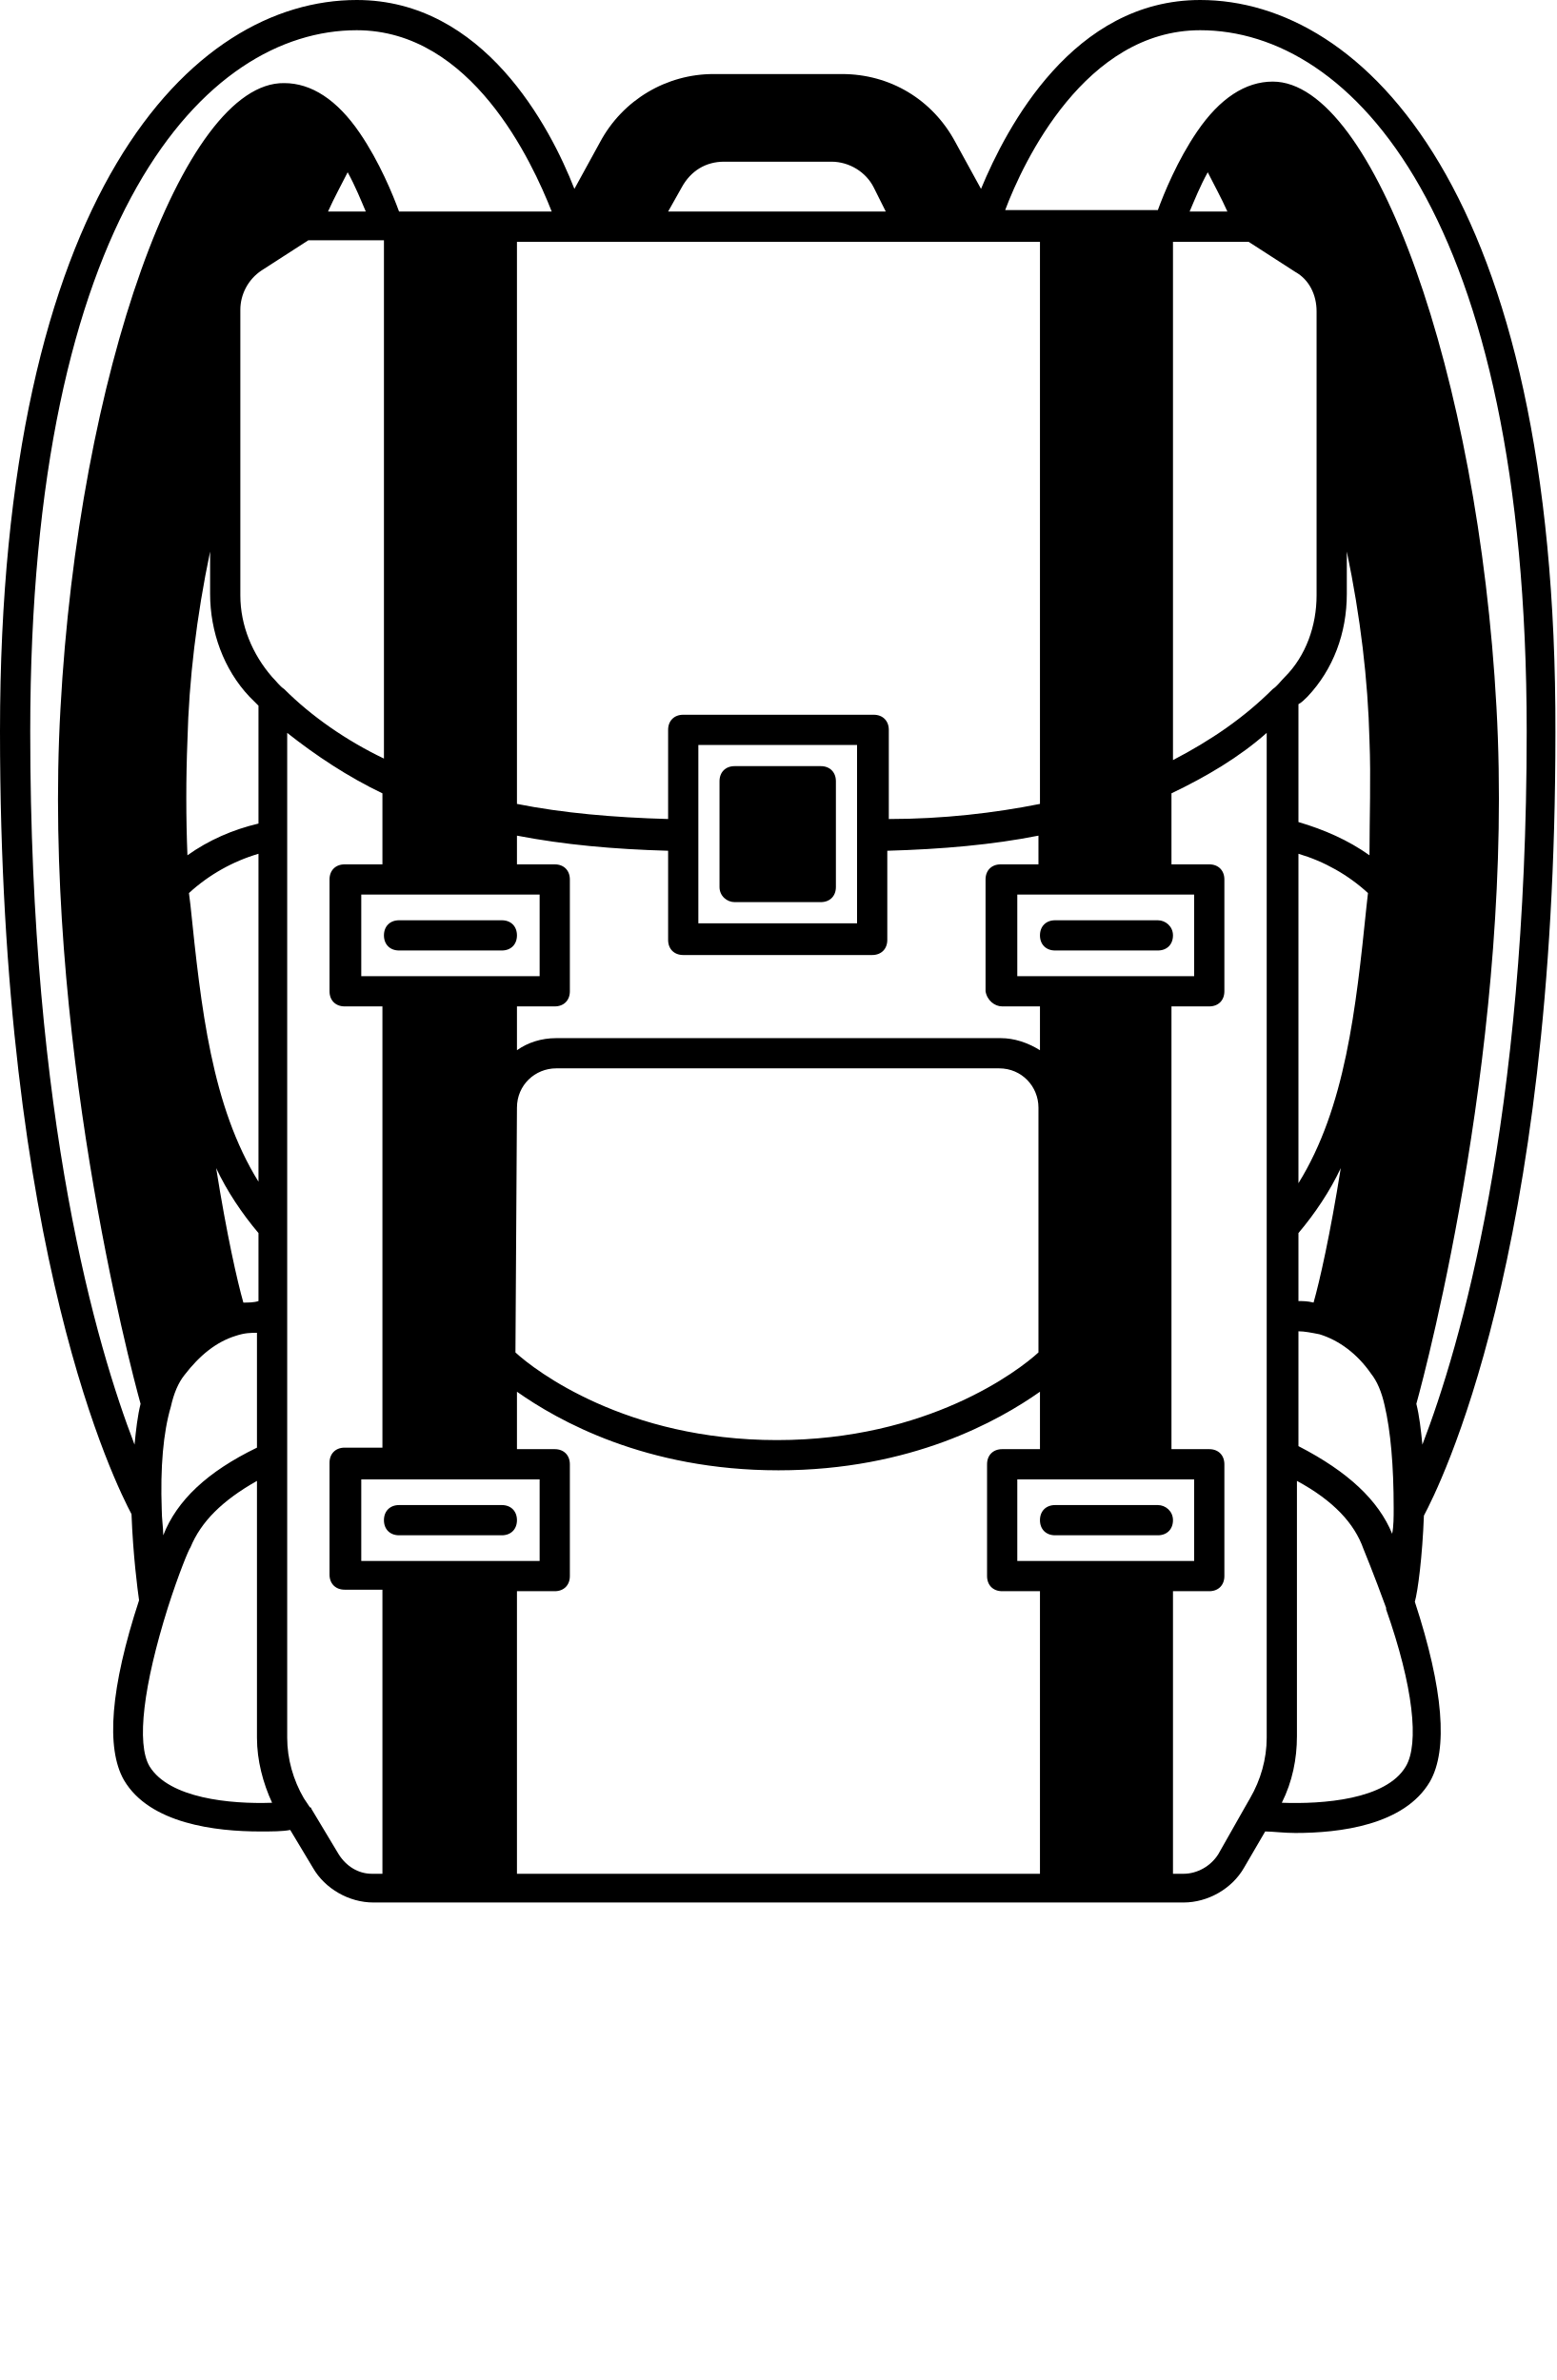
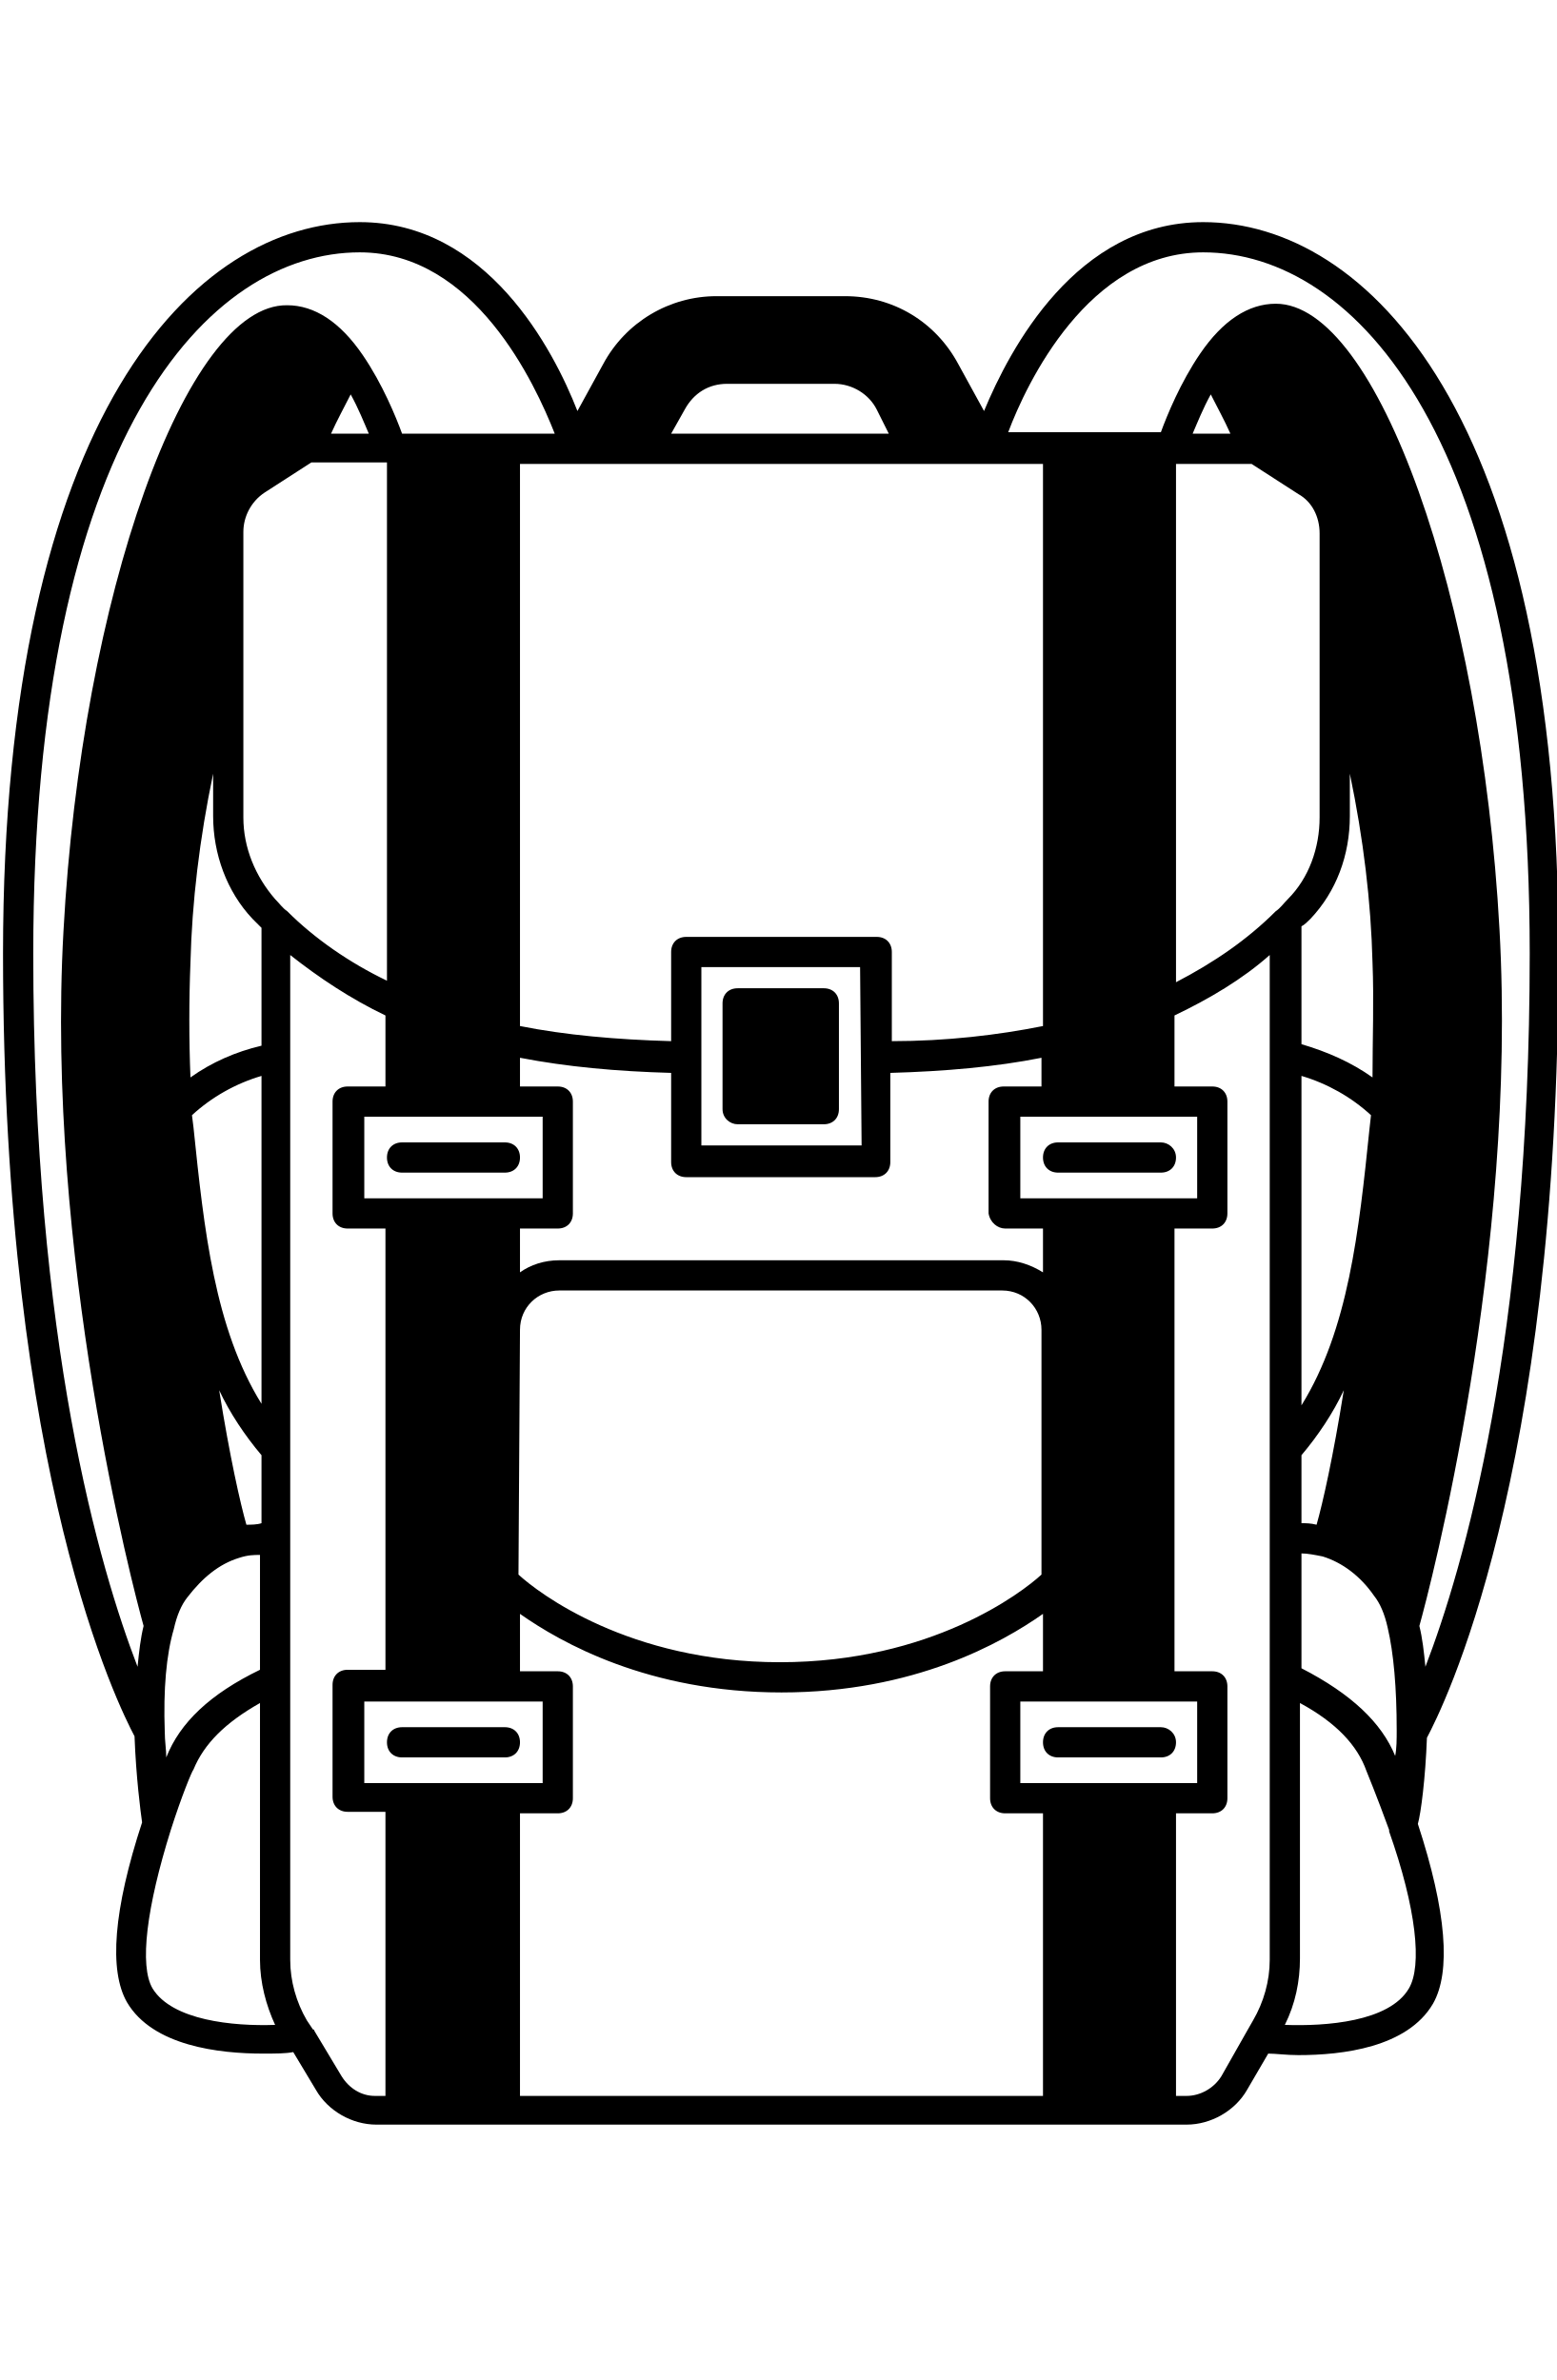
<svg xmlns="http://www.w3.org/2000/svg" version="1.1" id="Layer_1" x="0px" y="0px" viewBox="0 0 103 157.5" style="enable-background:new 0 0 103 157.5;" xml:space="preserve">
  <g>
-     <path d="M48.6,59.7h5.7c0.6,0,1-0.4,1-1v-7c0-0.6-0.4-1-1-1h-5.7c-0.6,0-1,0.4-1,1v7C47.6,59.3,48.1,59.7,48.6,59.7z" />
-     <path d="M26.4,101.6h6.8c0.6,0,1-0.4,1-1s-0.4-1-1-1h-6.8c-0.6,0-1,0.4-1,1S25.8,101.6,26.4,101.6z" />
-     <path d="M26.4,62.9h6.8c0.6,0,1-0.4,1-1s-0.4-1-1-1h-6.8c-0.6,0-1,0.4-1,1S25.8,62.9,26.4,62.9z" />
-     <path d="M76.6,99.6h-6.8c-0.6,0-1,0.4-1,1s0.4,1,1,1h6.8c0.6,0,1-0.4,1-1S77.1,99.6,76.6,99.6z" />
-     <path d="M76.6,60.9h-6.8c-0.6,0-1,0.4-1,1s0.4,1,1,1h6.8c0.6,0,1-0.4,1-1S77.1,60.9,76.6,60.9z" />
-     <path d="M94.2,100.3c1-1.9,8.7-17,8.7-51.8C103,12.7,90.2,0,79.4,0C71,0,66.6,8.4,64.9,12.5l-1.7-3.1c-1.5-2.8-4.3-4.5-7.5-4.5   h-8.5c-3.1,0-6,1.7-7.5,4.5l-1.7,3.1C36.4,8.4,32,0,23.6,0C12.7,0,0,12.7,0,48.4c0,34.7,7.7,49.9,8.7,51.8c0.1,2.7,0.4,5,0.5,5.7   c-1.9,5.8-2.2,9.8-1,11.9c1.7,2.9,6.1,3.4,9,3.4c0.8,0,1.5,0,2-0.1l1.5,2.5c0.8,1.4,2.4,2.3,4,2.3h53.6c1.6,0,3.2-0.9,4-2.3   l1.4-2.4c0.5,0,1.2,0.1,2,0.1c2.9,0,7.2-0.5,8.9-3.4c1.2-2.1,0.9-6.1-1-11.9C93.8,105.3,94.1,103,94.2,100.3z M85.9,95.7v-7.6   c0.4,0,0.9,0.1,1.4,0.2c1.3,0.4,2.5,1.3,3.4,2.6c0.4,0.5,0.7,1.2,0.9,2.1c0.4,1.7,0.6,4,0.6,6.8c0,0.6,0,1.2-0.1,1.7   C91.2,99.3,89.2,97.4,85.9,95.7z M24.2,14h-2.5c0.4-0.9,0.9-1.8,1.3-2.6C23.5,12.3,23.9,13.3,24.2,14z M45.1,12.4   c0.6-1.1,1.6-1.7,2.8-1.7H55c1.2,0,2.3,0.7,2.8,1.7l0.8,1.6H44.2L45.1,12.4z M68.8,16v37.2c-3,0.6-6.4,1-10,1v-5.9c0-0.6-0.4-1-1-1   H45.2c-0.6,0-1,0.4-1,1v5.9c-3.6-0.1-7-0.4-10-1V16H68.8z M86.5,46.1c1.7-1.8,2.6-4.2,2.6-6.8v-2.8c0.9,4.3,1.4,8.5,1.5,12.5   c0.1,2.5,0,5.1,0,7.6c-1.4-1-3-1.7-4.7-2.2v-7.8C86.1,46.5,86.3,46.3,86.5,46.1z M85.9,56.5c1.7,0.5,3.3,1.4,4.6,2.6L90.4,60   c-0.7,6.8-1.4,13.3-4.5,18.3V56.5z M85.9,81.6c1.1-1.3,2.1-2.8,2.8-4.3c-0.7,4.4-1.4,7.5-1.8,8.9c-0.4-0.1-0.7-0.1-1-0.1L85.9,81.6   L85.9,81.6z M79.9,11.4c0.4,0.8,0.9,1.7,1.3,2.6h-2.5C79,13.3,79.4,12.3,79.9,11.4z M66.3,66.6h2.5v2.9c-0.8-0.5-1.7-0.8-2.6-0.8   H36.8c-1,0-1.9,0.3-2.6,0.8v-2.9h2.5c0.6,0,1-0.4,1-1v-7.4c0-0.6-0.4-1-1-1h-2.5v-1.9c3.1,0.6,6.4,0.9,10,1v5.9c0,0.6,0.4,1,1,1   h12.5c0.6,0,1-0.4,1-1v-5.9c3.6-0.1,7-0.4,10-1v1.9h-2.5c-0.6,0-1,0.4-1,1v7.4C65.3,66.2,65.8,66.6,66.3,66.6z M34.2,73.3   c0-1.5,1.2-2.6,2.6-2.6h29.3c1.5,0,2.6,1.2,2.6,2.6v16.2c-1.3,1.2-7.3,5.8-17.3,5.8c-10,0-16-4.6-17.3-5.8L34.2,73.3L34.2,73.3z    M56.8,61.1H46.2V49.3h10.5V61.1z M17.1,78.2c-3.1-5-3.8-11.5-4.5-18.3l-0.1-0.8c1.3-1.2,2.9-2.1,4.6-2.6V78.2z M16.1,86.2   c-0.4-1.4-1.1-4.5-1.8-8.9c0.7,1.5,1.7,3,2.8,4.3v4.5C16.8,86.2,16.4,86.2,16.1,86.2z M12.4,56.6c-0.1-2.5-0.1-5.1,0-7.6   c0.1-4,0.6-8.2,1.5-12.5v2.8c0,2.5,0.9,5,2.6,6.8c0.2,0.2,0.4,0.4,0.6,0.6v7.8C15.4,54.9,13.8,55.6,12.4,56.6z M10.8,101.6   c0-0.5-0.1-1.1-0.1-1.7c-0.1-2.8,0.1-5.1,0.6-6.8c0.2-0.9,0.5-1.6,0.9-2.1c1-1.3,2.1-2.2,3.4-2.6c0.6-0.2,1-0.2,1.4-0.2v7.6   C13.7,97.4,11.7,99.3,10.8,101.6z M18.8,45.6c-0.3-0.2-0.5-0.5-0.8-0.8c-1.3-1.5-2.1-3.4-2.1-5.4V20.5c0-1,0.5-2,1.4-2.6l3.1-2h5   v34.3C22.9,49,20.6,47.4,18.8,45.6z M35.7,59.2v5.4H23.9v-5.4H35.7z M35.7,97.9v5.4H23.9v-5.4H35.7z M34.2,105.3h2.5   c0.6,0,1-0.4,1-1v-7.4c0-0.6-0.4-1-1-1h-2.5v-3.8c2.7,1.9,8.5,5.2,17.3,5.2c8.8,0,14.6-3.3,17.3-5.2v3.8h-2.5c-0.6,0-1,0.4-1,1v7.4   c0,0.6,0.4,1,1,1h2.5V124H34.2V105.3z M67.3,103.3v-5.4H79v5.4H67.3z M67.3,64.6v-5.4H79v5.4H67.3z M77.6,16h5l3.1,2   c0.9,0.5,1.4,1.5,1.4,2.6v18.8c0,2-0.7,4-2.1,5.4c-0.3,0.3-0.5,0.6-0.8,0.8c-1.9,1.9-4.1,3.4-6.6,4.7C77.6,50.3,77.6,16,77.6,16z    M79.4,2c10,0,21.6,12.2,21.6,46.4c0,25.7-4.4,40.7-6.9,47.2c-0.1-1-0.2-1.9-0.4-2.7c0.7-2.5,6.5-24.6,5.3-46.1   C97.8,24.8,90.9,5.4,84.2,5.4c-1.8,0-3.5,1.1-5,3.3c0,0,0,0,0,0c0,0,0,0,0,0c-1.3,1.9-2.2,4.1-2.6,5.2H66.5   C67.7,10.7,71.8,2,79.4,2z M23.6,2c7.6,0,11.6,8.7,12.9,12H26.4c-0.4-1.1-1.3-3.3-2.6-5.2c0,0,0,0,0,0c0,0,0,0,0,0   c-1.5-2.2-3.2-3.3-5-3.3C12.1,5.4,5.2,24.8,4,46.9c-1.2,21.4,4.6,43.5,5.3,46c-0.2,0.8-0.3,1.7-0.4,2.7C6.4,89.1,2,74.2,2,48.4   C2,14.2,13.6,2,23.6,2z M9.9,116.9c-0.9-1.5-0.4-5.4,1.2-10.5c0.7-2.2,1.4-3.9,1.5-4c0.7-1.7,2.1-3.1,4.4-4.4v17c0,1.5,0.4,3,1,4.3   C15.2,119.4,11.2,119,9.9,116.9z M22.4,122.7l-1.8-3c0,0,0-0.1-0.1-0.1l-0.4-0.6c-0.7-1.2-1.1-2.6-1.1-4V48.5c1.9,1.5,4,2.9,6.3,4   v4.7h-2.5c-0.6,0-1,0.4-1,1v7.4c0,0.6,0.4,1,1,1h2.5v29.2h-2.5c-0.6,0-1,0.4-1,1v7.4c0,0.6,0.4,1,1,1h2.5V124h-0.7   C23.7,124,22.9,123.5,22.4,122.7z M80.6,122.7c-0.5,0.8-1.4,1.3-2.3,1.3h-0.7v-18.7H80c0.6,0,1-0.4,1-1v-7.4c0-0.6-0.4-1-1-1h-2.5   V66.6H80c0.6,0,1-0.4,1-1v-7.4c0-0.6-0.4-1-1-1h-2.5v-4.7c2.3-1.1,4.5-2.4,6.3-4V115c0,1.4-0.4,2.8-1.1,4l-0.4,0.7c0,0,0,0,0,0   L80.6,122.7z M93,116.9c-1.3,2.2-5.5,2.5-8.2,2.4c0.7-1.4,1-2.9,1-4.4V98c2.4,1.3,3.8,2.8,4.4,4.5c0,0,0.7,1.7,1.5,3.9   c0,0,0,0.1,0,0.1c0,0,0,0,0,0C93.5,111.6,93.9,115.4,93,116.9z" />
+     <path d="M48.8,74.4h5.7c0.6,0,1-0.4,1-1v-7c0-0.6-0.4-1-1-1h-5.7c-0.6,0-1,0.4-1,1v7C47.8,74,48.3,74.4,48.8,74.4z" />
+     <path d="M26.6,116.3h6.8c0.6,0,1-0.4,1-1s-0.4-1-1-1h-6.8c-0.6,0-1,0.4-1,1S26,116.3,26.6,116.3z" />
+     <path d="M26.6,77.6h6.8c0.6,0,1-0.4,1-1s-0.4-1-1-1h-6.8c-0.6,0-1,0.4-1,1S26,77.6,26.6,77.6z" />
+     <path d="M76.8,114.3H70c-0.6,0-1,0.4-1,1s0.4,1,1,1h6.8c0.6,0,1-0.4,1-1S77.3,114.3,76.8,114.3z" />
+     <path d="M76.8,75.6H70c-0.6,0-1,0.4-1,1s0.4,1,1,1h6.8c0.6,0,1-0.4,1-1S77.3,75.6,76.8,75.6z" />
+     <path d="M94.4,115c1-1.9,8.7-17,8.7-51.8c0.1-35.8-12.7-48.5-23.5-48.5c-8.4,0-12.8,8.4-14.5,12.5l-1.7-3.1   c-1.5-2.8-4.3-4.5-7.5-4.5h-8.5c-3.1,0-6,1.7-7.5,4.5l-1.7,3.1c-1.6-4.1-6-12.5-14.4-12.5c-10.9,0-23.6,12.7-23.6,48.4   c0,34.7,7.7,49.9,8.7,51.8c0.1,2.7,0.4,5,0.5,5.7c-1.9,5.8-2.2,9.8-1,11.9c1.7,2.9,6.1,3.4,9,3.4c0.8,0,1.5,0,2-0.1l1.5,2.5   c0.8,1.4,2.4,2.3,4,2.3h53.6c1.6,0,3.2-0.9,4-2.3l1.4-2.4c0.5,0,1.2,0.1,2,0.1c2.9,0,7.2-0.5,8.9-3.4c1.2-2.1,0.9-6.1-1-11.9   C94,120,94.3,117.7,94.4,115z M86.1,110.4v-7.6c0.4,0,0.9,0.1,1.4,0.2c1.3,0.4,2.5,1.3,3.4,2.6c0.4,0.5,0.7,1.2,0.9,2.1   c0.4,1.7,0.6,4,0.6,6.8c0,0.6,0,1.2-0.1,1.7C91.4,114,89.4,112.1,86.1,110.4z M24.4,28.7h-2.5c0.4-0.9,0.9-1.8,1.3-2.6   C23.7,27,24.1,28,24.4,28.7z M45.3,27.1c0.6-1.1,1.6-1.7,2.8-1.7h7.1c1.2,0,2.3,0.7,2.8,1.7l0.8,1.6H44.4L45.3,27.1z M69,30.7v37.2   c-3,0.6-6.4,1-10,1V63c0-0.6-0.4-1-1-1H45.4c-0.6,0-1,0.4-1,1v5.9c-3.6-0.1-7-0.4-10-1V30.7H69z M86.7,60.8   c1.7-1.8,2.6-4.2,2.6-6.8v-2.8c0.9,4.3,1.4,8.5,1.5,12.5c0.1,2.5,0,5.1,0,7.6c-1.4-1-3-1.7-4.7-2.2v-7.8   C86.3,61.2,86.5,61,86.7,60.8z M86.1,71.2c1.7,0.5,3.3,1.4,4.6,2.6l-0.1,0.9C89.9,81.5,89.2,88,86.1,93V71.2z M86.1,96.3   c1.1-1.3,2.1-2.8,2.8-4.3c-0.7,4.4-1.4,7.5-1.8,8.9c-0.4-0.1-0.7-0.1-1-0.1V96.3L86.1,96.3z M80.1,26.1c0.4,0.8,0.9,1.7,1.3,2.6   h-2.5C79.2,28,79.6,27,80.1,26.1z M66.5,81.3H69v2.9c-0.8-0.5-1.7-0.8-2.6-0.8H37c-1,0-1.9,0.3-2.6,0.8v-2.9h2.5c0.6,0,1-0.4,1-1   v-7.4c0-0.6-0.4-1-1-1h-2.5V70c3.1,0.6,6.4,0.9,10,1v5.9c0,0.6,0.4,1,1,1h12.5c0.6,0,1-0.4,1-1V71c3.6-0.1,7-0.4,10-1v1.9h-2.5   c-0.6,0-1,0.4-1,1v7.4C65.5,80.9,66,81.3,66.5,81.3z M34.4,88c0-1.5,1.2-2.6,2.6-2.6h29.3c1.5,0,2.6,1.2,2.6,2.6v16.2   c-1.3,1.2-7.3,5.8-17.3,5.8s-16-4.6-17.3-5.8L34.4,88L34.4,88z M57,75.8H46.4V64h10.5L57,75.8L57,75.8z M17.3,92.9   c-3.1-5-3.8-11.5-4.5-18.3l-0.1-0.8c1.3-1.2,2.9-2.1,4.6-2.6V92.9z M16.3,100.9c-0.4-1.4-1.1-4.5-1.8-8.9c0.7,1.5,1.7,3,2.8,4.3   v4.5C17,100.9,16.6,100.9,16.3,100.9z M12.6,71.3c-0.1-2.5-0.1-5.1,0-7.6c0.1-4,0.6-8.2,1.5-12.5V54c0,2.5,0.9,5,2.6,6.8   c0.2,0.2,0.4,0.4,0.6,0.6v7.8C15.6,69.6,14,70.3,12.6,71.3z M11,116.3c0-0.5-0.1-1.1-0.1-1.7c-0.1-2.8,0.1-5.1,0.6-6.8   c0.2-0.9,0.5-1.6,0.9-2.1c1-1.3,2.1-2.2,3.4-2.6c0.6-0.2,1-0.2,1.4-0.2v7.6C13.9,112.1,11.9,114,11,116.3z M19,60.3   c-0.3-0.2-0.5-0.5-0.8-0.8c-1.3-1.5-2.1-3.4-2.1-5.4V35.2c0-1,0.5-2,1.4-2.6l3.1-2h5v34.3C23.1,63.7,20.8,62.1,19,60.3z M35.9,73.9   v5.4H24.1v-5.4C24.1,73.9,35.9,73.9,35.9,73.9z M35.9,112.6v5.4H24.1v-5.4H35.9z M34.4,120h2.5c0.6,0,1-0.4,1-1v-7.4   c0-0.6-0.4-1-1-1h-2.5v-3.8c2.7,1.9,8.5,5.2,17.3,5.2s14.6-3.3,17.3-5.2v3.8h-2.5c-0.6,0-1,0.4-1,1v7.4c0,0.6,0.4,1,1,1H69v18.7   H34.4V120z M67.5,118v-5.4h11.7v5.4H67.5z M67.5,79.3v-5.4h11.7v5.4H67.5z M77.8,30.7h5l3.1,2c0.9,0.5,1.4,1.5,1.4,2.6v18.8   c0,2-0.7,4-2.1,5.4c-0.3,0.3-0.5,0.6-0.8,0.8c-1.9,1.9-4.1,3.4-6.6,4.7C77.8,65,77.8,30.7,77.8,30.7z M79.6,16.7   c10,0,21.6,12.2,21.6,46.4c0,25.7-4.4,40.7-6.9,47.2c-0.1-1-0.2-1.9-0.4-2.7c0.7-2.5,6.5-24.6,5.3-46.1c-1.2-22-8.1-41.4-14.8-41.4   c-1.8,0-3.5,1.1-5,3.3l0,0l0,0c-1.3,1.9-2.2,4.1-2.6,5.2H66.7C67.9,25.4,72,16.7,79.6,16.7z M23.8,16.7c7.6,0,11.6,8.7,12.9,12   H26.6c-0.4-1.1-1.3-3.3-2.6-5.2l0,0l0,0c-1.5-2.2-3.2-3.3-5-3.3C12.3,20.1,5.4,39.5,4.2,61.6C3,83,8.8,105.1,9.5,107.6   c-0.2,0.8-0.3,1.7-0.4,2.7c-2.5-6.5-6.9-21.4-6.9-47.2C2.2,28.9,13.8,16.7,23.8,16.7z M10.1,131.6c-0.9-1.5-0.4-5.4,1.2-10.5   c0.7-2.2,1.4-3.9,1.5-4c0.7-1.7,2.1-3.1,4.4-4.4v17c0,1.5,0.4,3,1,4.3C15.4,134.1,11.4,133.7,10.1,131.6z M22.6,137.4l-1.8-3   c0,0,0-0.1-0.1-0.1l-0.4-0.6c-0.7-1.2-1.1-2.6-1.1-4V63.2c1.9,1.5,4,2.9,6.3,4v4.7H23c-0.6,0-1,0.4-1,1v7.4c0,0.6,0.4,1,1,1h2.5   v29.2H23c-0.6,0-1,0.4-1,1v7.4c0,0.6,0.4,1,1,1h2.5v18.8h-0.7C23.9,138.7,23.1,138.2,22.6,137.4z M80.8,137.4   c-0.5,0.8-1.4,1.3-2.3,1.3h-0.7V120h2.4c0.6,0,1-0.4,1-1v-7.4c0-0.6-0.4-1-1-1h-2.5V81.3h2.5c0.6,0,1-0.4,1-1v-7.4c0-0.6-0.4-1-1-1   h-2.5v-4.7c2.3-1.1,4.5-2.4,6.3-4v66.5c0,1.4-0.4,2.8-1.1,4l-0.4,0.7l0,0L80.8,137.4z M93.2,131.6c-1.3,2.2-5.5,2.5-8.2,2.4   c0.7-1.4,1-2.9,1-4.4v-16.9c2.4,1.3,3.8,2.8,4.4,4.5c0,0,0.7,1.7,1.5,3.9v0.1l0,0C93.7,126.3,94.1,130.1,93.2,131.6z" />
  </g>
</svg>
